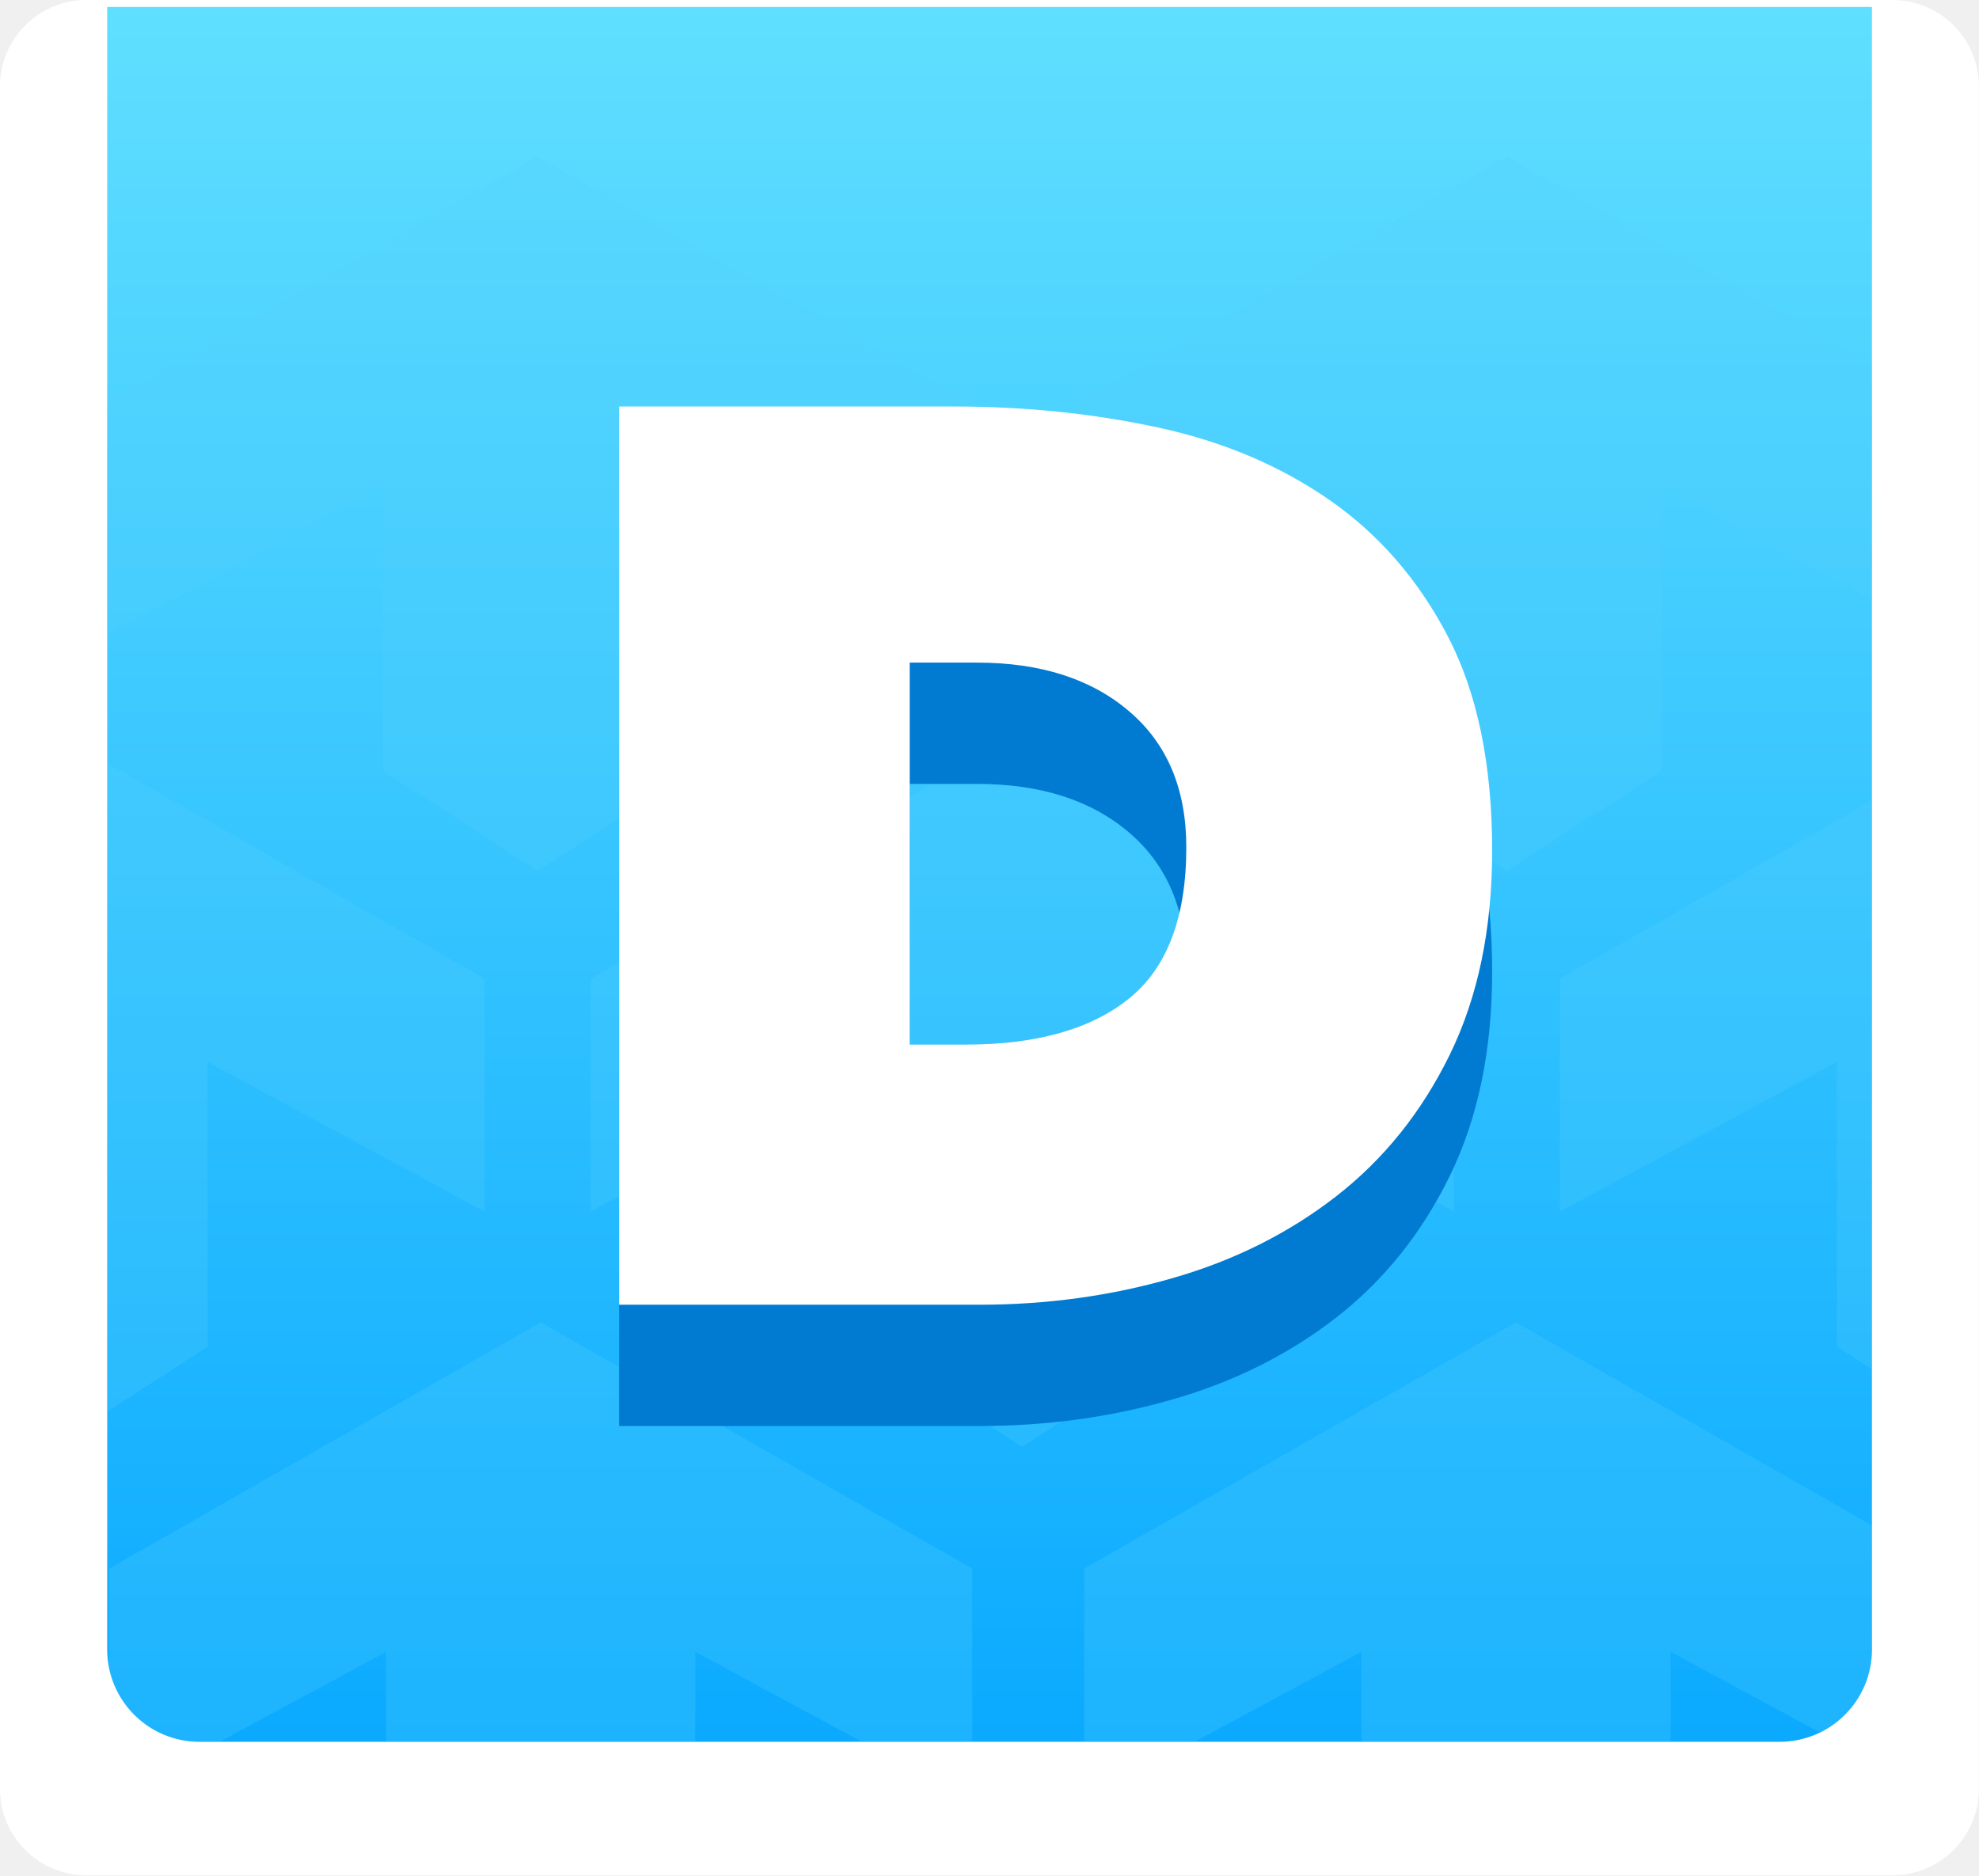
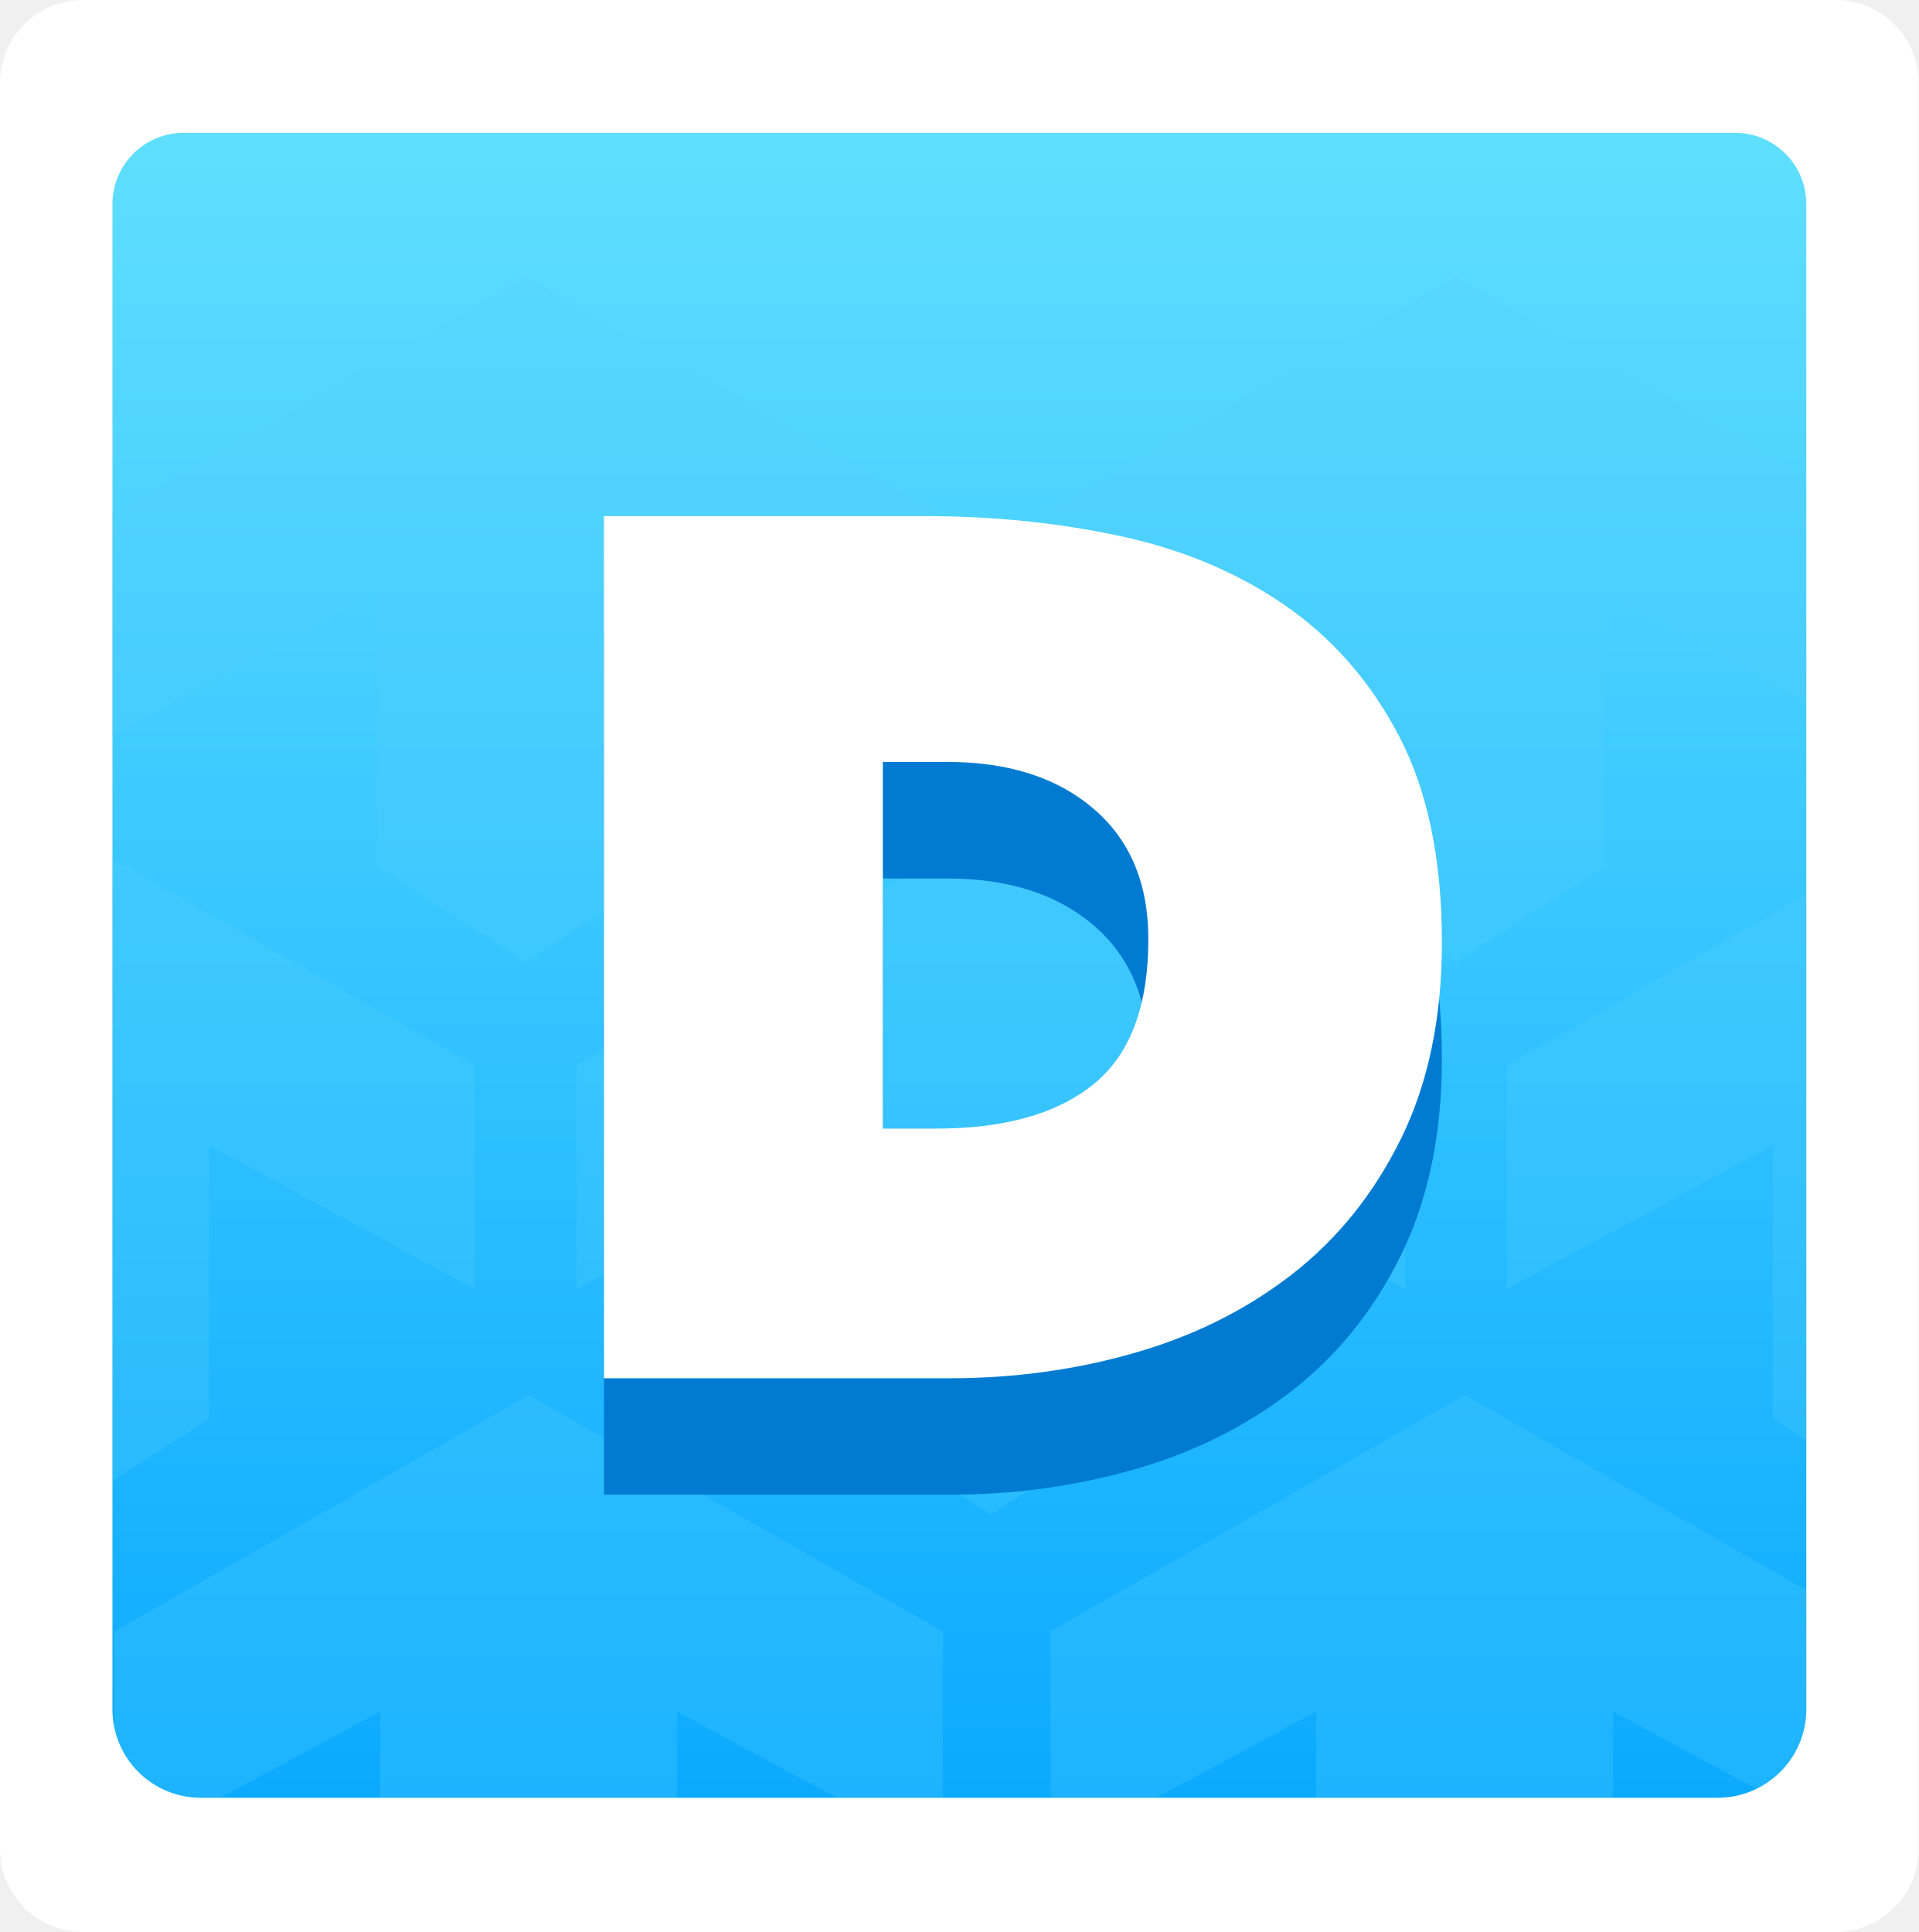
- <svg xmlns="http://www.w3.org/2000/svg" xmlns:xlink="http://www.w3.org/1999/xlink" version="1.1" id="Capa_1" x="0px" y="0px" viewBox="0 0 133.29 126.31" style="enable-background:new 0 0 133.29 126.31;" xml:space="preserve">
+ <svg xmlns="http://www.w3.org/2000/svg" xmlns:xlink="http://www.w3.org/1999/xlink" version="1.1" x="0px" y="0px" viewBox="0 0 134.63 135.58" style="enable-background:new 0 0 134.63 135.58;" xml:space="preserve">
  <style type="text/css">
- 	.st0{fill:#FFFFFF;}
- 	.st1{fill:url(#SVGID_1_);}
- 	.st2{opacity:0.25;clip-path:url(#SVGID_3_);}
- 	.st3{fill:#53CFFC;}
- 	.st4{opacity:0.25;clip-path:url(#SVGID_5_);}
- 	.st5{opacity:0.25;clip-path:url(#SVGID_7_);}
- 	.st6{enable-background:new    ;}
- 	.st7{fill:#017BD2;}
+ 	.st0{clip-path:url(#XMLID_3_);}
+ 	.st1{opacity:0.25;clip-path:url(#SVGID_2_);}
+ 	.st2{fill:#F6D968;}
+ 	.st3{fill:#B98601;}
+ 	.st4{fill:#FFFFFF;}
+ 	.st5{clip-path:url(#XMLID_5_);}
+ 	.st6{opacity:0.25;clip-path:url(#SVGID_4_);}
+ 	.st7{clip-path:url(#XMLID_7_);}
+ 	.st8{opacity:0.25;clip-path:url(#SVGID_6_);}
+ 	.st9{opacity:0.25;clip-path:url(#XMLID_10_);}
+ 	.st10{opacity:0.25;clip-path:url(#XMLID_12_);}
+ 	.st11{opacity:0.25;clip-path:url(#XMLID_14_);}
+ 	.st12{fill:url(#SVGID_7_);}
+ 	.st13{fill:url(#SVGID_8_);}
+ 	.st14{fill:url(#SVGID_9_);}
+ 	.st15{fill:url(#SVGID_10_);}
+ 	.st16{opacity:0.7;fill:#60DFFF;}
+ 	.st17{fill:url(#SVGID_11_);}
+ 	.st18{fill:#D7F7FF;}
+ 	.st19{fill:url(#SVGID_12_);}
+ 	.st20{fill:url(#SVGID_13_);}
+ 	.st21{opacity:0.25;clip-path:url(#SVGID_15_);}
+ 	.st22{fill:#53CFFC;}
+ 	.st23{fill:#017BD2;}
+ 	.st24{fill:url(#SVGID_16_);}
+ 	.st25{opacity:0.25;}
+ 	.st26{clip-path:url(#SVGID_18_);}
+ 	.st27{fill:url(#SVGID_19_);}
+ 	.st28{opacity:0.25;clip-path:url(#SVGID_21_);}
+ 	.st29{fill:url(#SVGID_22_);}
+ 	.st30{clip-path:url(#SVGID_24_);}
+ 	.st31{fill:url(#SVGID_25_);}
+ 	.st32{opacity:0.25;clip-path:url(#SVGID_27_);}
+ 	.st33{fill:url(#SVGID_28_);}
+ 	.st34{clip-path:url(#SVGID_30_);}
+ 	.st35{fill:url(#SVGID_31_);}
+ 	.st36{opacity:0.25;clip-path:url(#SVGID_33_);}
+ 	.st37{fill:url(#SVGID_34_);}
+ 	.st38{clip-path:url(#SVGID_36_);}
+ 	.st39{fill:#60DFFF;}
+ 	.st40{fill:url(#SVGID_37_);}
+ 	.st41{opacity:0.25;clip-path:url(#SVGID_39_);}
+ 	.st42{fill:url(#SVGID_40_);}
+ 	.st43{opacity:0.25;clip-path:url(#SVGID_42_);}
+ 	.st44{fill:url(#SVGID_43_);}
+ 	.st45{fill:#1E3865;}
</style>
  <g id="FONDOS">
</g>
  <g id="PERSONAJES">
</g>
  <g id="INTERFACE">
    <g>
+       <path class="st4" d="M128.81,135.58H5.82c-3.22,0-5.82-2.61-5.82-5.82V5.82C0,2.61,2.61,0,5.82,0h122.99    c3.22,0,5.82,2.61,5.82,5.82v123.93C134.63,132.97,132.03,135.58,128.81,135.58z" />
      <g>
        <g>
-           <path class="st0" d="M127.46,126.31H5.82c-3.22,0-5.82-2.61-5.82-5.82V5.82C0,2.61,2.61,0,5.82,0h121.64      c3.22,0,5.82,2.61,5.82,5.82v114.66C133.29,123.7,130.68,126.31,127.46,126.31z" />
-           <linearGradient id="SVGID_1_" gradientUnits="userSpaceOnUse" x1="827.179" y1="-6189.874" x2="944.029" y2="-6189.874" gradientTransform="matrix(0 1 1 0 6256.524 -826.7095)">
-             <stop offset="0" style="stop-color:#60DFFF" />
-             <stop offset="1" style="stop-color:#0BAAFF" />
-           </linearGradient>
-           <path class="st1" d="M7.22,111.1V0.47h118.86V111.1c0,3.44-2.79,6.22-6.22,6.22H13.44C10,117.32,7.22,114.53,7.22,111.1z" />
          <g>
+             <linearGradient id="SVGID_2_" gradientUnits="userSpaceOnUse" x1="1243.856" y1="7694.73" x2="1360.701" y2="7694.73" gradientTransform="matrix(0 1 -1 0 7762.046 -1234.534)">
+               <stop offset="0" style="stop-color:#60DFFF" />
+               <stop offset="1" style="stop-color:#0BAAFF" />
+             </linearGradient>
+             <path style="fill:url(#SVGID_2_);" d="M7.89,119.95V14.32c0-2.76,2.24-5,5-5h108.86c2.76,0,5,2.24,5,5v105.62       c0,3.44-2.79,6.22-6.22,6.22H14.11C10.67,126.17,7.89,123.38,7.89,119.95z" />
            <g>
              <defs>
-                 <path id="SVGID_2_" d="M7.22,111.1V0.47h118.86V111.1c0,3.44-2.79,6.22-6.22,6.22H13.44C10,117.32,7.22,114.53,7.22,111.1z" />
+                 <path id="SVGID_20_" d="M7.89,119.95V16.28c0-3.84,3.12-6.96,6.96-6.96h104.94c3.84,0,6.96,3.12,6.96,6.96v103.66         c0,3.44-2.79,6.22-6.22,6.22H14.11C10.67,126.17,7.89,123.38,7.89,119.95z" />
              </defs>
-               <clipPath id="SVGID_3_">
-                 <use xlink:href="#SVGID_2_" style="overflow:visible;" />
+               <clipPath id="SVGID_4_">
+                 <use xlink:href="#SVGID_20_" style="overflow:visible;" />
              </clipPath>
-               <g class="st2">
-                 <polygon class="st3" points="36.21,10.54 7.14,27.12 7.14,42.8 25.8,32.74 25.8,51.92 36.21,58.66 46.63,51.92 46.63,32.74          65.28,42.8 65.28,27.12        " />
-                 <polygon class="st3" points="101.49,10.54 72.43,27.12 72.43,42.8 91.08,32.74 91.08,51.92 101.49,58.66 111.91,51.92          111.91,32.74 130.56,42.8 130.56,27.12        " />
+               <g class="st6">
+                 <polygon class="st22" points="36.89,19.39 7.82,35.97 7.82,51.65 26.47,41.58 26.47,60.77 36.89,67.51 47.3,60.77          47.3,41.58 65.96,51.65 65.96,35.97        " />
+                 <polygon class="st22" points="102.17,19.39 73.1,35.97 73.1,51.65 91.76,41.58 91.76,60.77 102.17,67.51 112.58,60.77          112.58,41.58 131.24,51.65 131.24,35.97        " />
              </g>
-             </g>
-             <g>
-               <defs>
-                 <path id="SVGID_4_" d="M7.22,111.1V0.47h118.86V111.1c0,3.44-2.79,6.22-6.22,6.22H13.44C10,117.32,7.22,114.53,7.22,111.1z" />
-               </defs>
-               <clipPath id="SVGID_5_">
-                 <use xlink:href="#SVGID_4_" style="overflow:visible;" />
-               </clipPath>
-               <g class="st4">
-                 <polygon class="st3" points="3.57,49.33 -25.5,65.91 -25.5,81.6 -6.84,71.53 -6.84,90.71 3.57,97.45 13.98,90.71          13.98,71.53 32.64,81.6 32.64,65.91        " />
-                 <polygon class="st3" points="68.85,49.33 39.78,65.91 39.78,81.6 58.44,71.53 58.44,90.71 68.85,97.45 79.27,90.71          79.27,71.53 97.92,81.6 97.92,65.91        " />
-                 <polygon class="st3" points="134.14,49.33 105.07,65.91 105.07,81.6 123.72,71.53 123.72,90.71 134.14,97.45 144.55,90.71          144.55,71.53 163.2,81.6 163.2,65.91        " />
+               <g class="st6">
+                 <polygon class="st22" points="4.25,58.18 -24.82,74.76 -24.82,90.44 -6.17,80.38 -6.17,99.56 4.25,106.3 14.66,99.56          14.66,80.38 33.31,90.44 33.31,74.76        " />
+                 <polygon class="st22" points="69.53,58.18 40.46,74.76 40.46,90.44 59.11,80.38 59.11,99.56 69.53,106.3 79.94,99.56          79.94,80.38 98.6,90.44 98.6,74.76        " />
+                 <polygon class="st22" points="134.81,58.18 105.74,74.76 105.74,90.44 124.4,80.38 124.4,99.56 134.81,106.3 145.22,99.56          145.22,80.38 163.88,90.44 163.88,74.76        " />
              </g>
-             </g>
-             <g>
-               <defs>
-                 <path id="SVGID_6_" d="M7.22,111.1V0.47h118.86V111.1c0,3.44-2.79,6.22-6.22,6.22H13.44C10,117.32,7.22,114.53,7.22,111.1z" />
-               </defs>
-               <clipPath id="SVGID_7_">
-                 <use xlink:href="#SVGID_6_" style="overflow:visible;" />
-               </clipPath>
-               <g class="st5">
-                 <polygon class="st3" points="36.42,89.07 7.35,105.65 7.35,121.33 26,111.26 26,130.44 36.42,137.19 46.83,130.44          46.83,111.26 65.48,121.33 65.48,105.65        " />
-                 <polygon class="st3" points="102.1,89.07 73.03,105.65 73.03,121.33 91.69,111.26 91.69,130.44 102.1,137.19 112.52,130.44          112.52,111.26 131.17,121.33 131.17,105.65        " />
+               <g class="st6">
+                 <polygon class="st22" points="37.09,97.91 8.02,114.49 8.02,130.18 26.68,120.11 26.68,139.29 37.09,146.04 47.5,139.29          47.5,120.11 66.16,130.18 66.16,114.49        " />
+                 <polygon class="st22" points="102.78,97.91 73.71,114.49 73.71,130.18 92.36,120.11 92.36,139.29 102.78,146.04          113.19,139.29 113.19,120.11 131.85,130.18 131.85,114.49        " />
              </g>
            </g>
          </g>
        </g>
-       </g>
-       <g>
-         <g class="st6">
-           <path class="st7" d="M41.7,96.05v-60.5h22.56c4.78,0,9.36,0.47,13.72,1.41c4.36,0.94,8.2,2.56,11.54,4.87      c3.33,2.31,6,5.37,7.99,9.19c1.99,3.82,2.99,8.63,2.99,14.44c0,5.3-0.96,9.88-2.86,13.76s-4.46,7.05-7.65,9.53      c-3.19,2.48-6.87,4.32-11.02,5.51c-4.16,1.2-8.49,1.79-12.99,1.79H41.7z M61.27,52.81v25.72h3.76c4.79,0,8.46-1.04,11.02-3.11      s3.85-5.46,3.85-10.18c0-3.92-1.28-6.97-3.85-9.16c-2.56-2.19-5.98-3.28-10.25-3.28H61.27z" />
-         </g>
        <g>
-           <g class="st6">
-             <path class="st0" d="M41.7,87.88v-60.5h22.56c4.78,0,9.36,0.47,13.72,1.41c4.36,0.94,8.2,2.56,11.54,4.87       c3.33,2.31,6,5.37,7.99,9.19c1.99,3.82,2.99,8.63,2.99,14.44c0,5.3-0.96,9.88-2.86,13.76s-4.46,7.05-7.65,9.53       c-3.19,2.48-6.87,4.32-11.02,5.51c-4.16,1.2-8.49,1.79-12.99,1.79H41.7z M61.27,44.64v25.72h3.76c4.79,0,8.46-1.04,11.02-3.11       s3.85-5.46,3.85-10.18c0-3.92-1.28-6.97-3.85-9.16c-2.56-2.19-5.98-3.28-10.25-3.28H61.27z" />
+           <g>
+             <path class="st23" d="M42.38,104.89v-60.5h22.56c4.79,0,9.36,0.47,13.72,1.41c4.36,0.94,8.2,2.56,11.54,4.87       c3.33,2.31,6,5.37,7.99,9.19c1.99,3.82,2.99,8.63,2.99,14.44c0,5.3-0.96,9.88-2.86,13.76c-1.91,3.88-4.46,7.05-7.65,9.53       c-3.19,2.48-6.87,4.32-11.02,5.51c-4.16,1.2-8.49,1.79-12.99,1.79H42.38z M61.95,61.66v25.72h3.76c4.79,0,8.46-1.04,11.02-3.11       s3.85-5.46,3.85-10.18c0-3.92-1.28-6.97-3.85-9.16c-2.56-2.19-5.98-3.28-10.25-3.28H61.95z" />
+           </g>
+           <g>
+             <g>
+               <path class="st4" d="M42.38,96.72v-60.5h22.56c4.79,0,9.36,0.47,13.72,1.41c4.36,0.94,8.2,2.56,11.54,4.87        c3.33,2.31,6,5.37,7.99,9.19c1.99,3.82,2.99,8.63,2.99,14.44c0,5.3-0.96,9.88-2.86,13.76c-1.91,3.88-4.46,7.05-7.65,9.53        c-3.19,2.48-6.87,4.32-11.02,5.51c-4.16,1.2-8.49,1.79-12.99,1.79H42.38z M61.95,53.48v25.72h3.76        c4.79,0,8.46-1.04,11.02-3.11s3.85-5.46,3.85-10.18c0-3.92-1.28-6.97-3.85-9.16c-2.56-2.19-5.98-3.28-10.25-3.28H61.95z" />
+             </g>
          </g>
        </g>
      </g>
    </g>
  </g>
-   <g id="_x5F_EJEMPLO">
- </g>
</svg>
